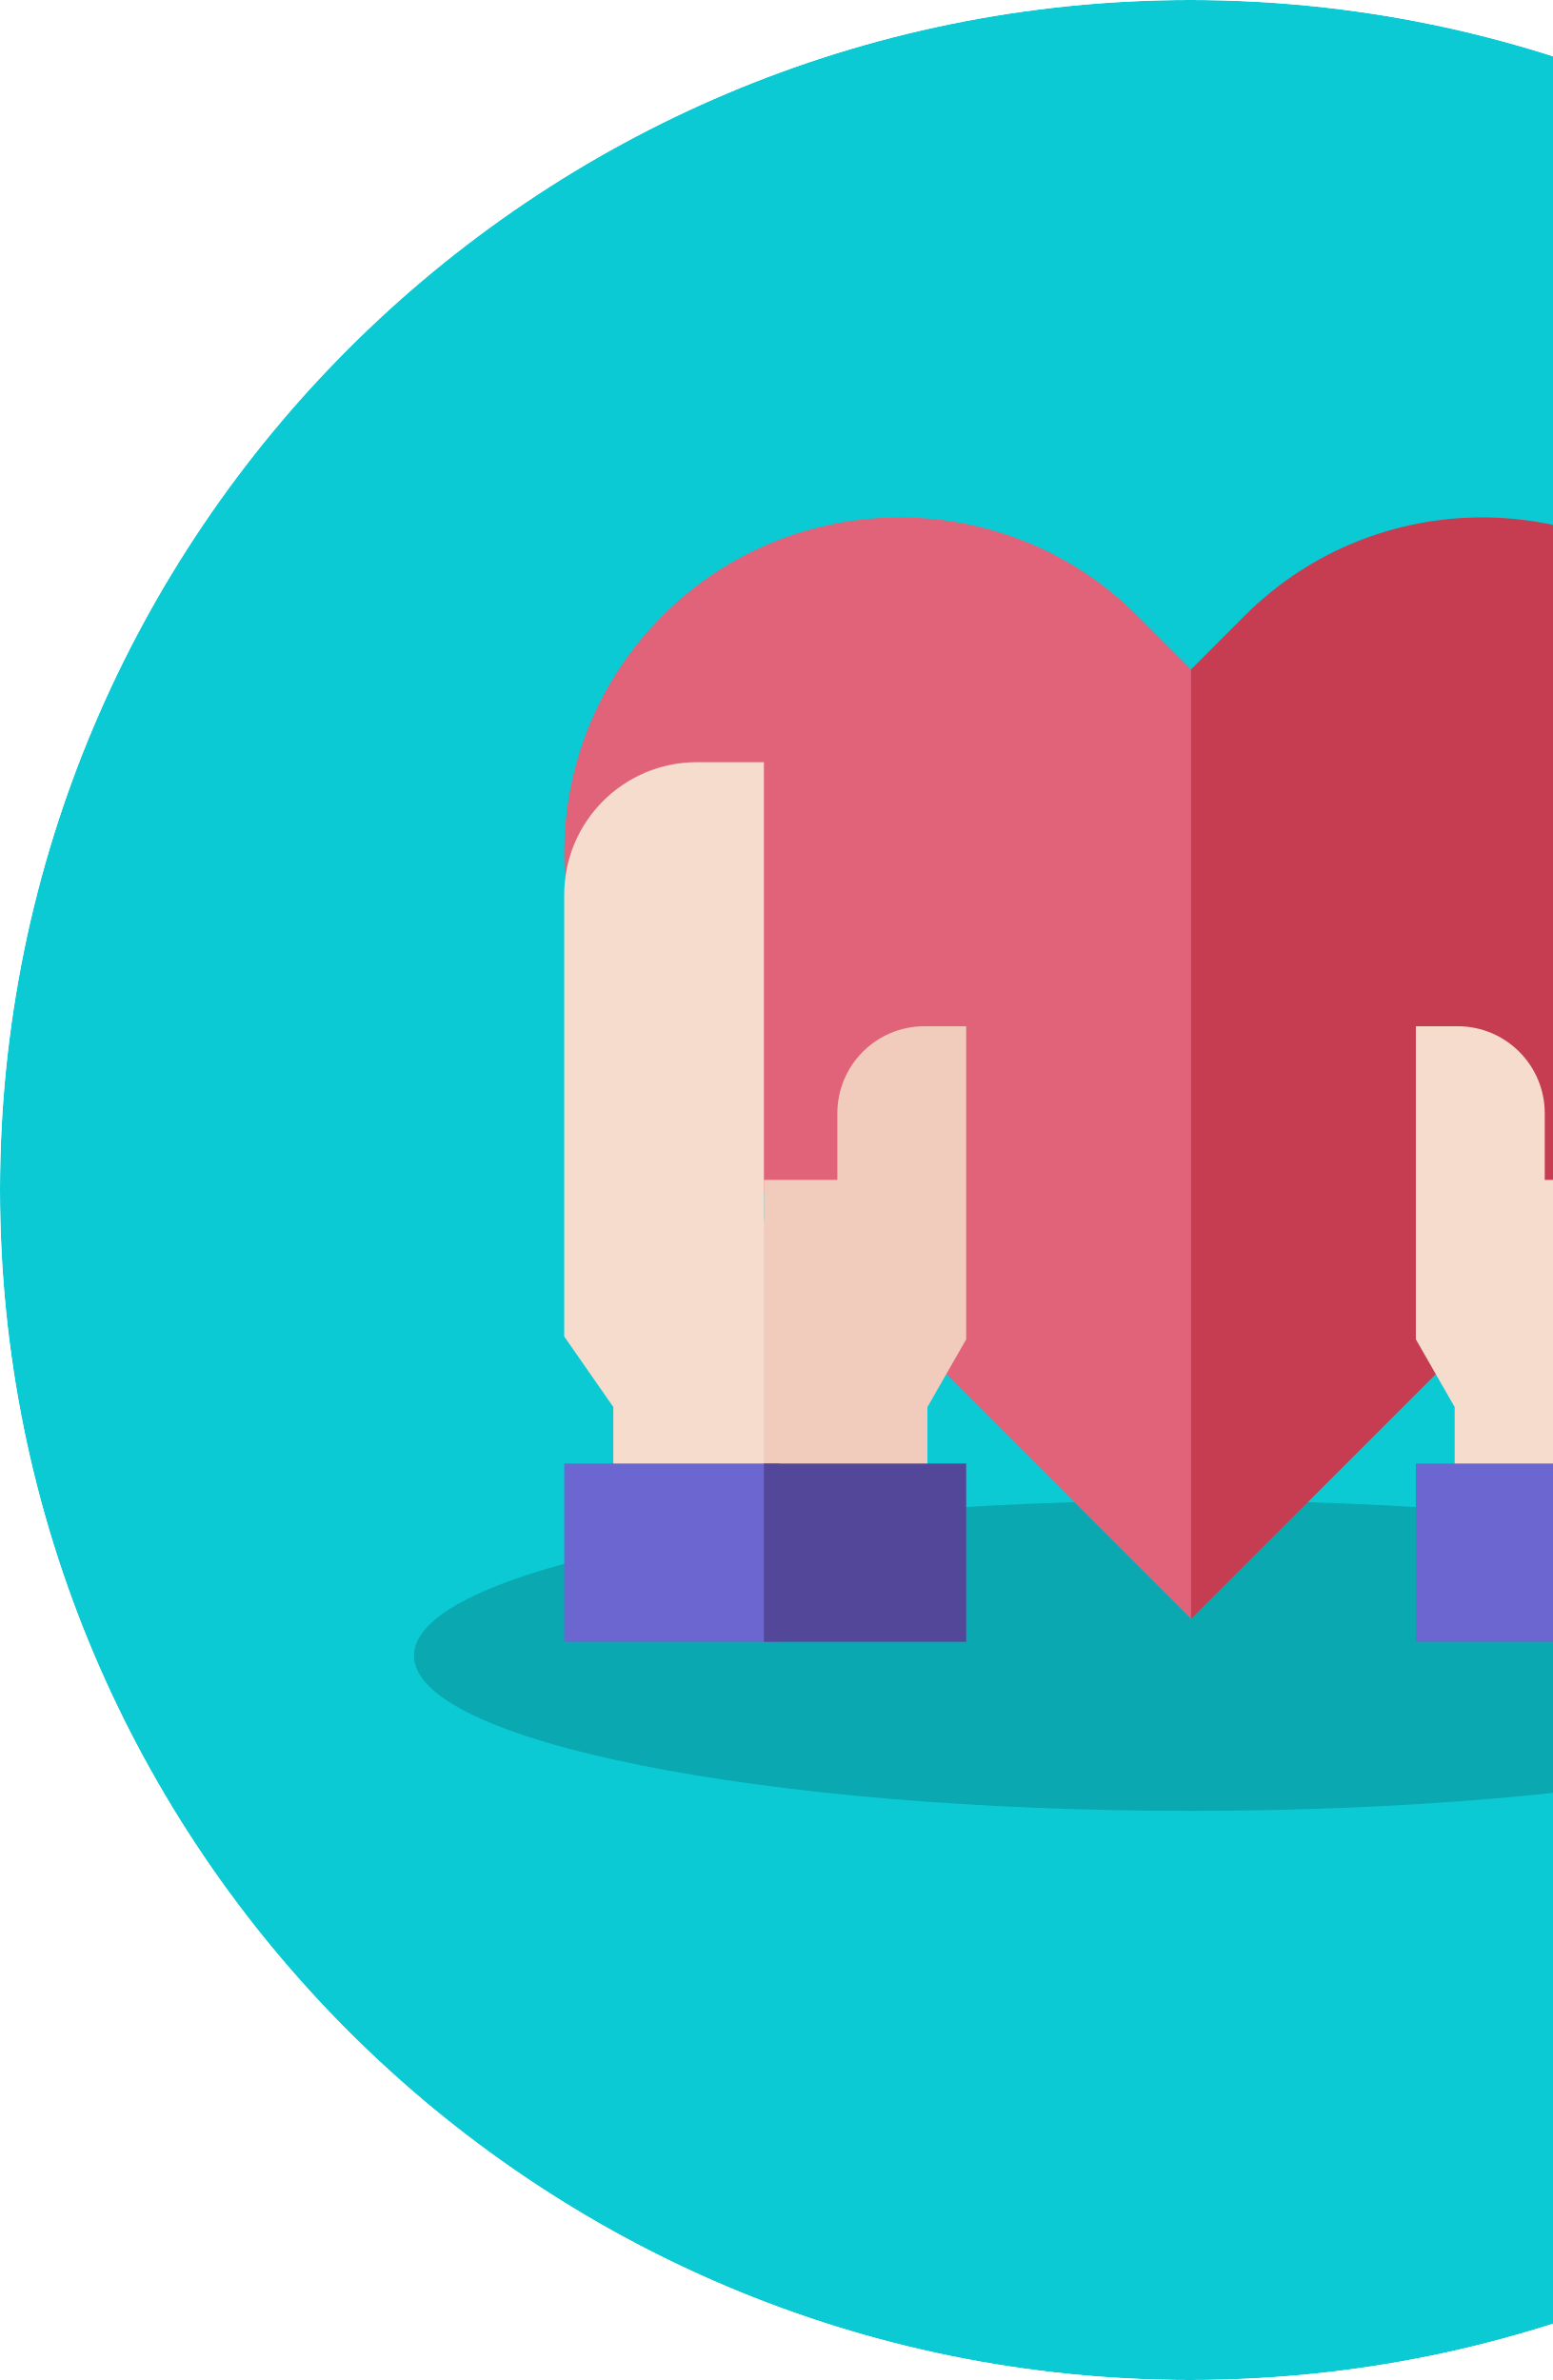
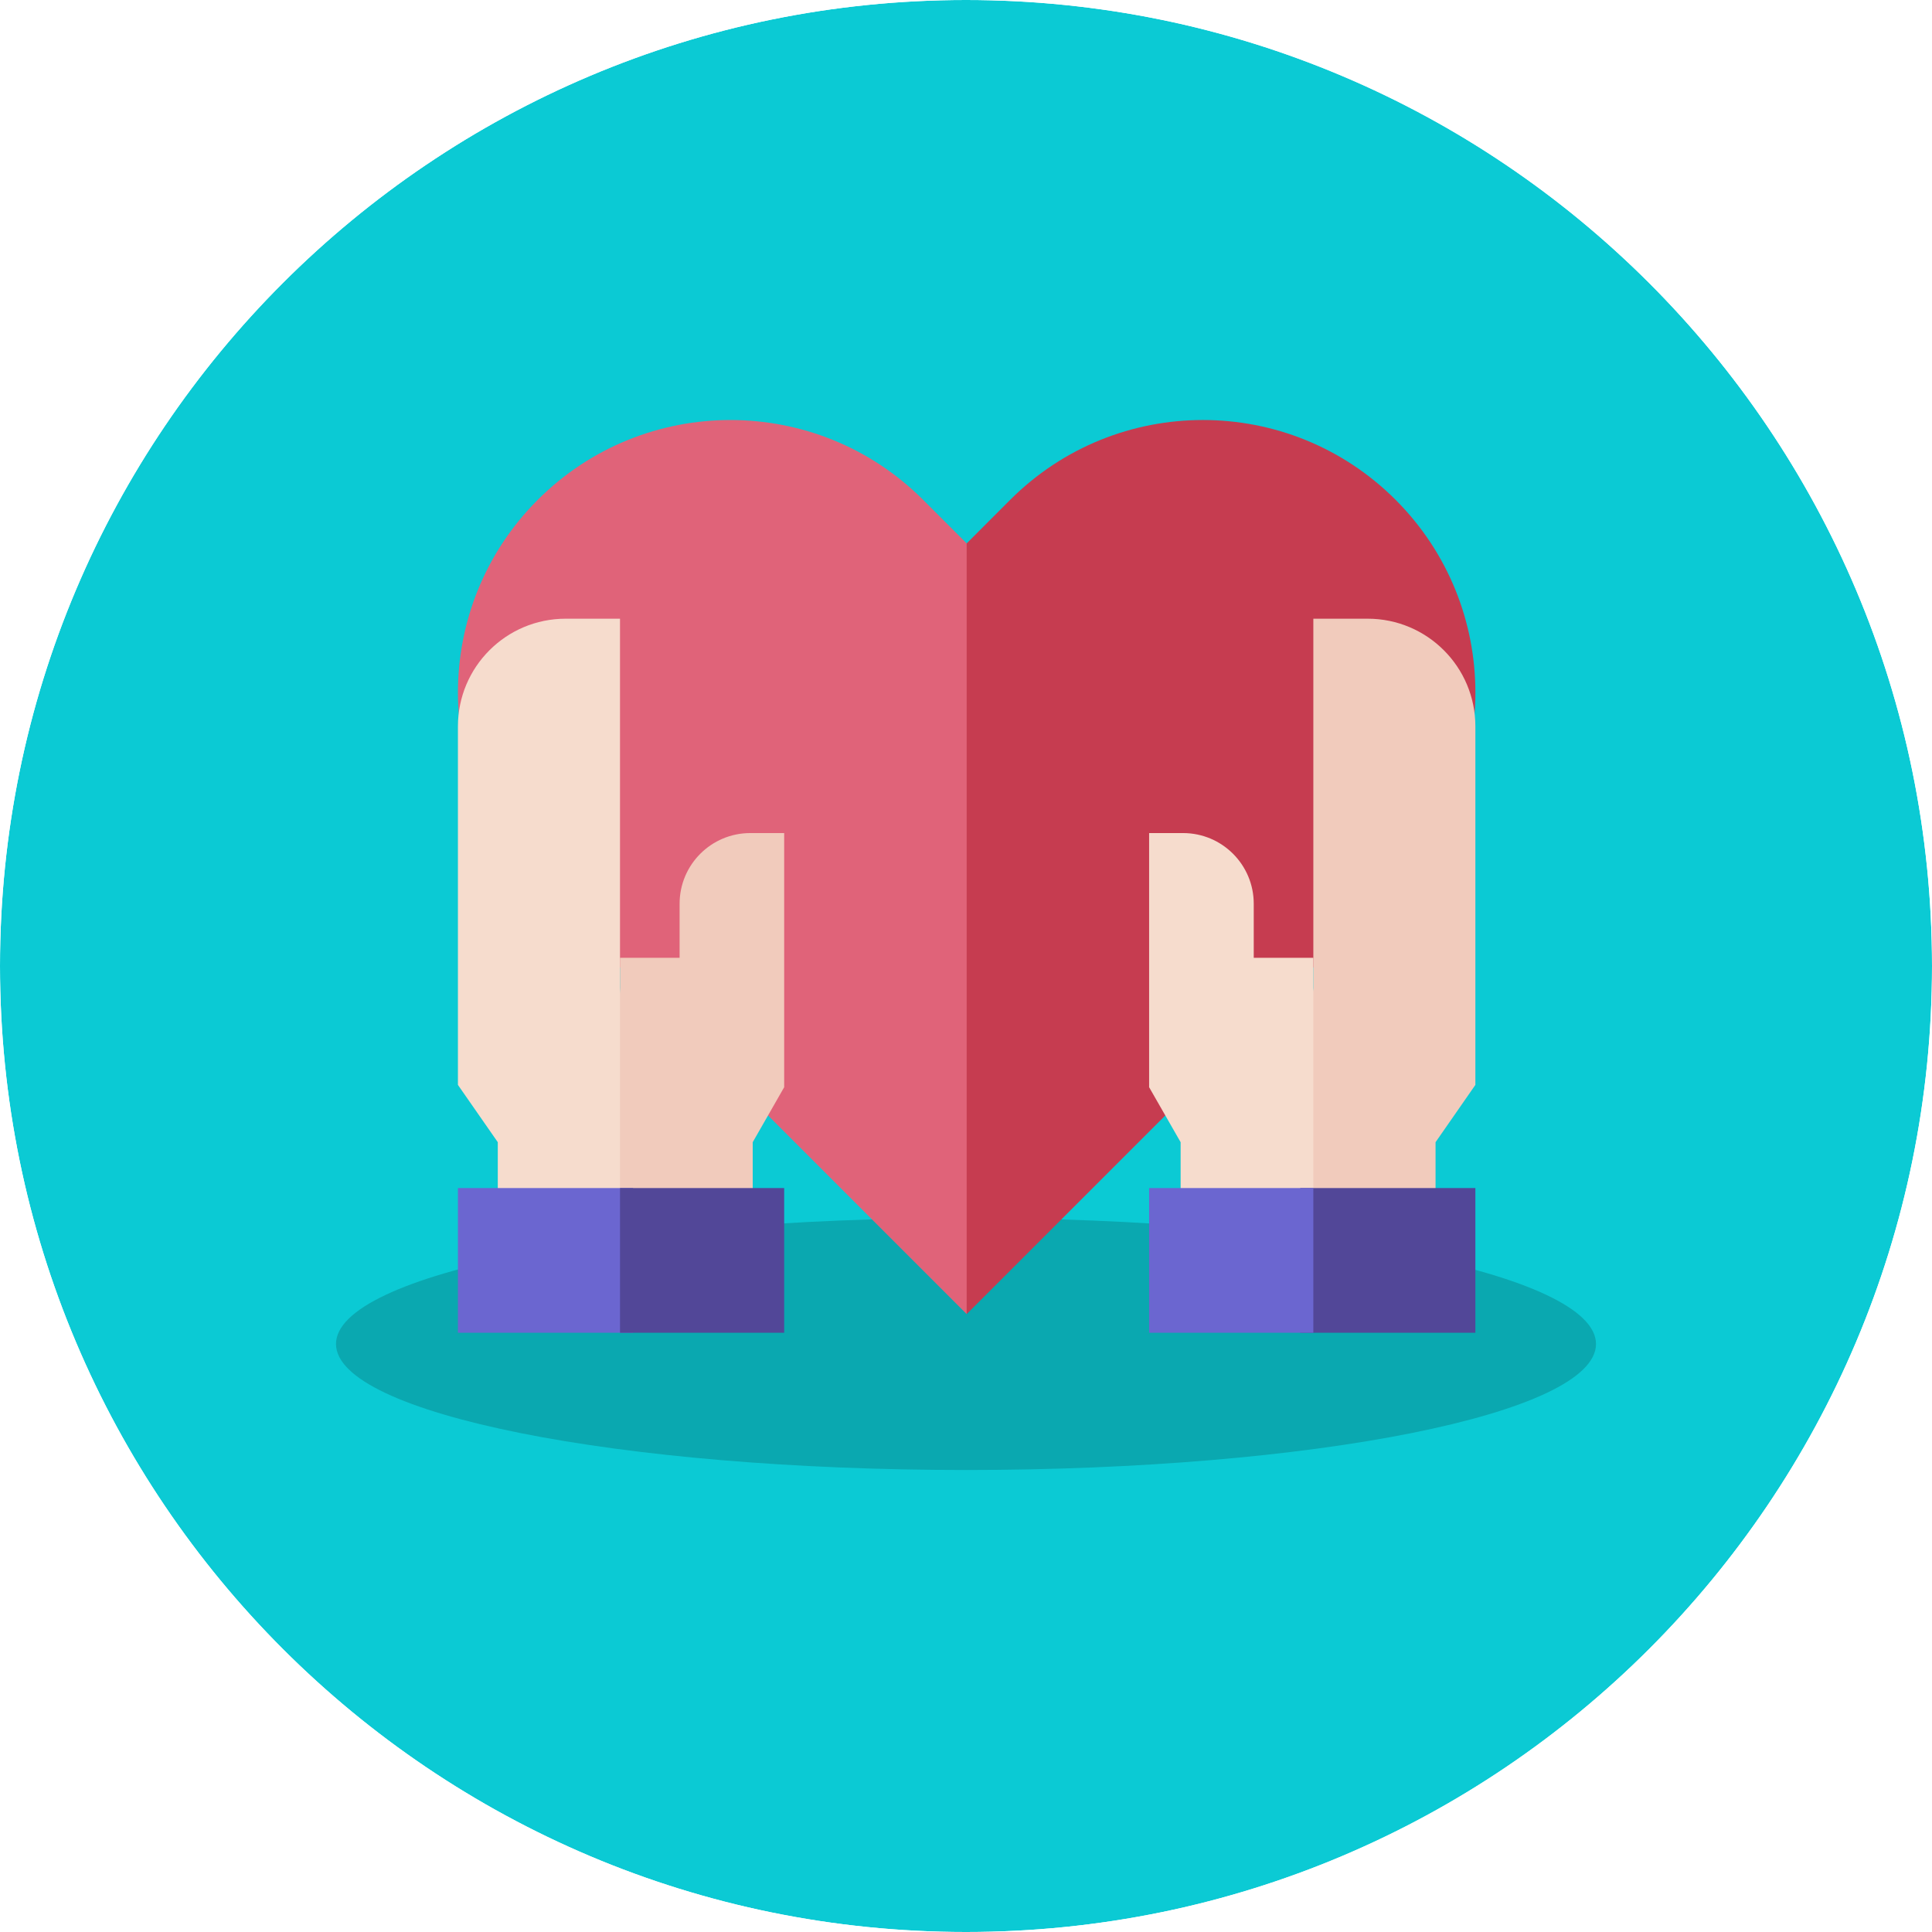
- <svg xmlns="http://www.w3.org/2000/svg" width="30" height="46" viewBox="0 0 30 46" fill="none">
+ <svg xmlns="http://www.w3.org/2000/svg" width="46" height="46" viewBox="0 0 46 46" fill="none">
  <mask id="mask0" style="mask-type:alpha" maskUnits="userSpaceOnUse" x="0" y="0" width="46" height="46">
    <circle cx="23" cy="23" r="23" fill="#0BCAD4" />
  </mask>
  <g mask="url(#mask0)">
    <circle cx="23" cy="23" r="23" fill="#0BCAD4" />
    <ellipse cx="23" cy="32" rx="15" ry="3" fill="#0AA8B0" />
    <path d="M21.979 11.901C19.445 9.367 15.337 9.367 12.803 11.901C10.27 14.435 10.27 18.542 12.803 21.076L13.841 22.113L23.016 31.288L23.689 21.103L23.016 12.938L21.979 11.901Z" fill="#E06379" />
    <path d="M33.228 11.9C30.695 9.367 26.587 9.367 24.053 11.9L23.016 12.938V31.288L32.191 22.113L33.228 21.075C35.762 18.542 35.762 14.434 33.228 11.9Z" fill="#C63C50" />
    <path d="M14.762 14.731H13.468C12.051 14.731 10.903 15.879 10.903 17.295V25.831L11.852 27.195V28.658H14.762L15.073 26.903L14.762 23.516V14.731Z" fill="#F6DCCD" />
    <path d="M17.864 19.835C16.934 19.835 16.181 20.588 16.181 21.518V22.805H14.762V28.658H17.922V27.195L18.671 25.886V19.835H17.864Z" fill="#F1CBBC" />
    <path d="M10.903 28.287H15.073V31.732H10.903V28.287Z" fill="#6B66D0" />
    <path d="M14.762 28.287H18.671V31.732H14.762V28.287Z" fill="#524798" />
+     <path d="M31.27 14.731H32.564C33.98 14.731 35.128 15.879 35.128 17.295V25.831L34.18 27.195V28.658H31.27L30.958 26.903L31.27 23.516V14.731H31.27Z" fill="#F1CBBC" />
    <path d="M28.168 19.835C29.097 19.835 29.851 20.588 29.851 21.518V22.805H31.27V28.658H28.11V27.195L27.36 25.886V19.835H28.168Z" fill="#F6DCCD" />
+     <path d="M30.958 28.287H35.128V31.732H30.958V28.287Z" fill="#524798" />
    <path d="M27.36 28.287H31.27V31.732H27.36V28.287Z" fill="#6B66D0" />
  </g>
</svg>
